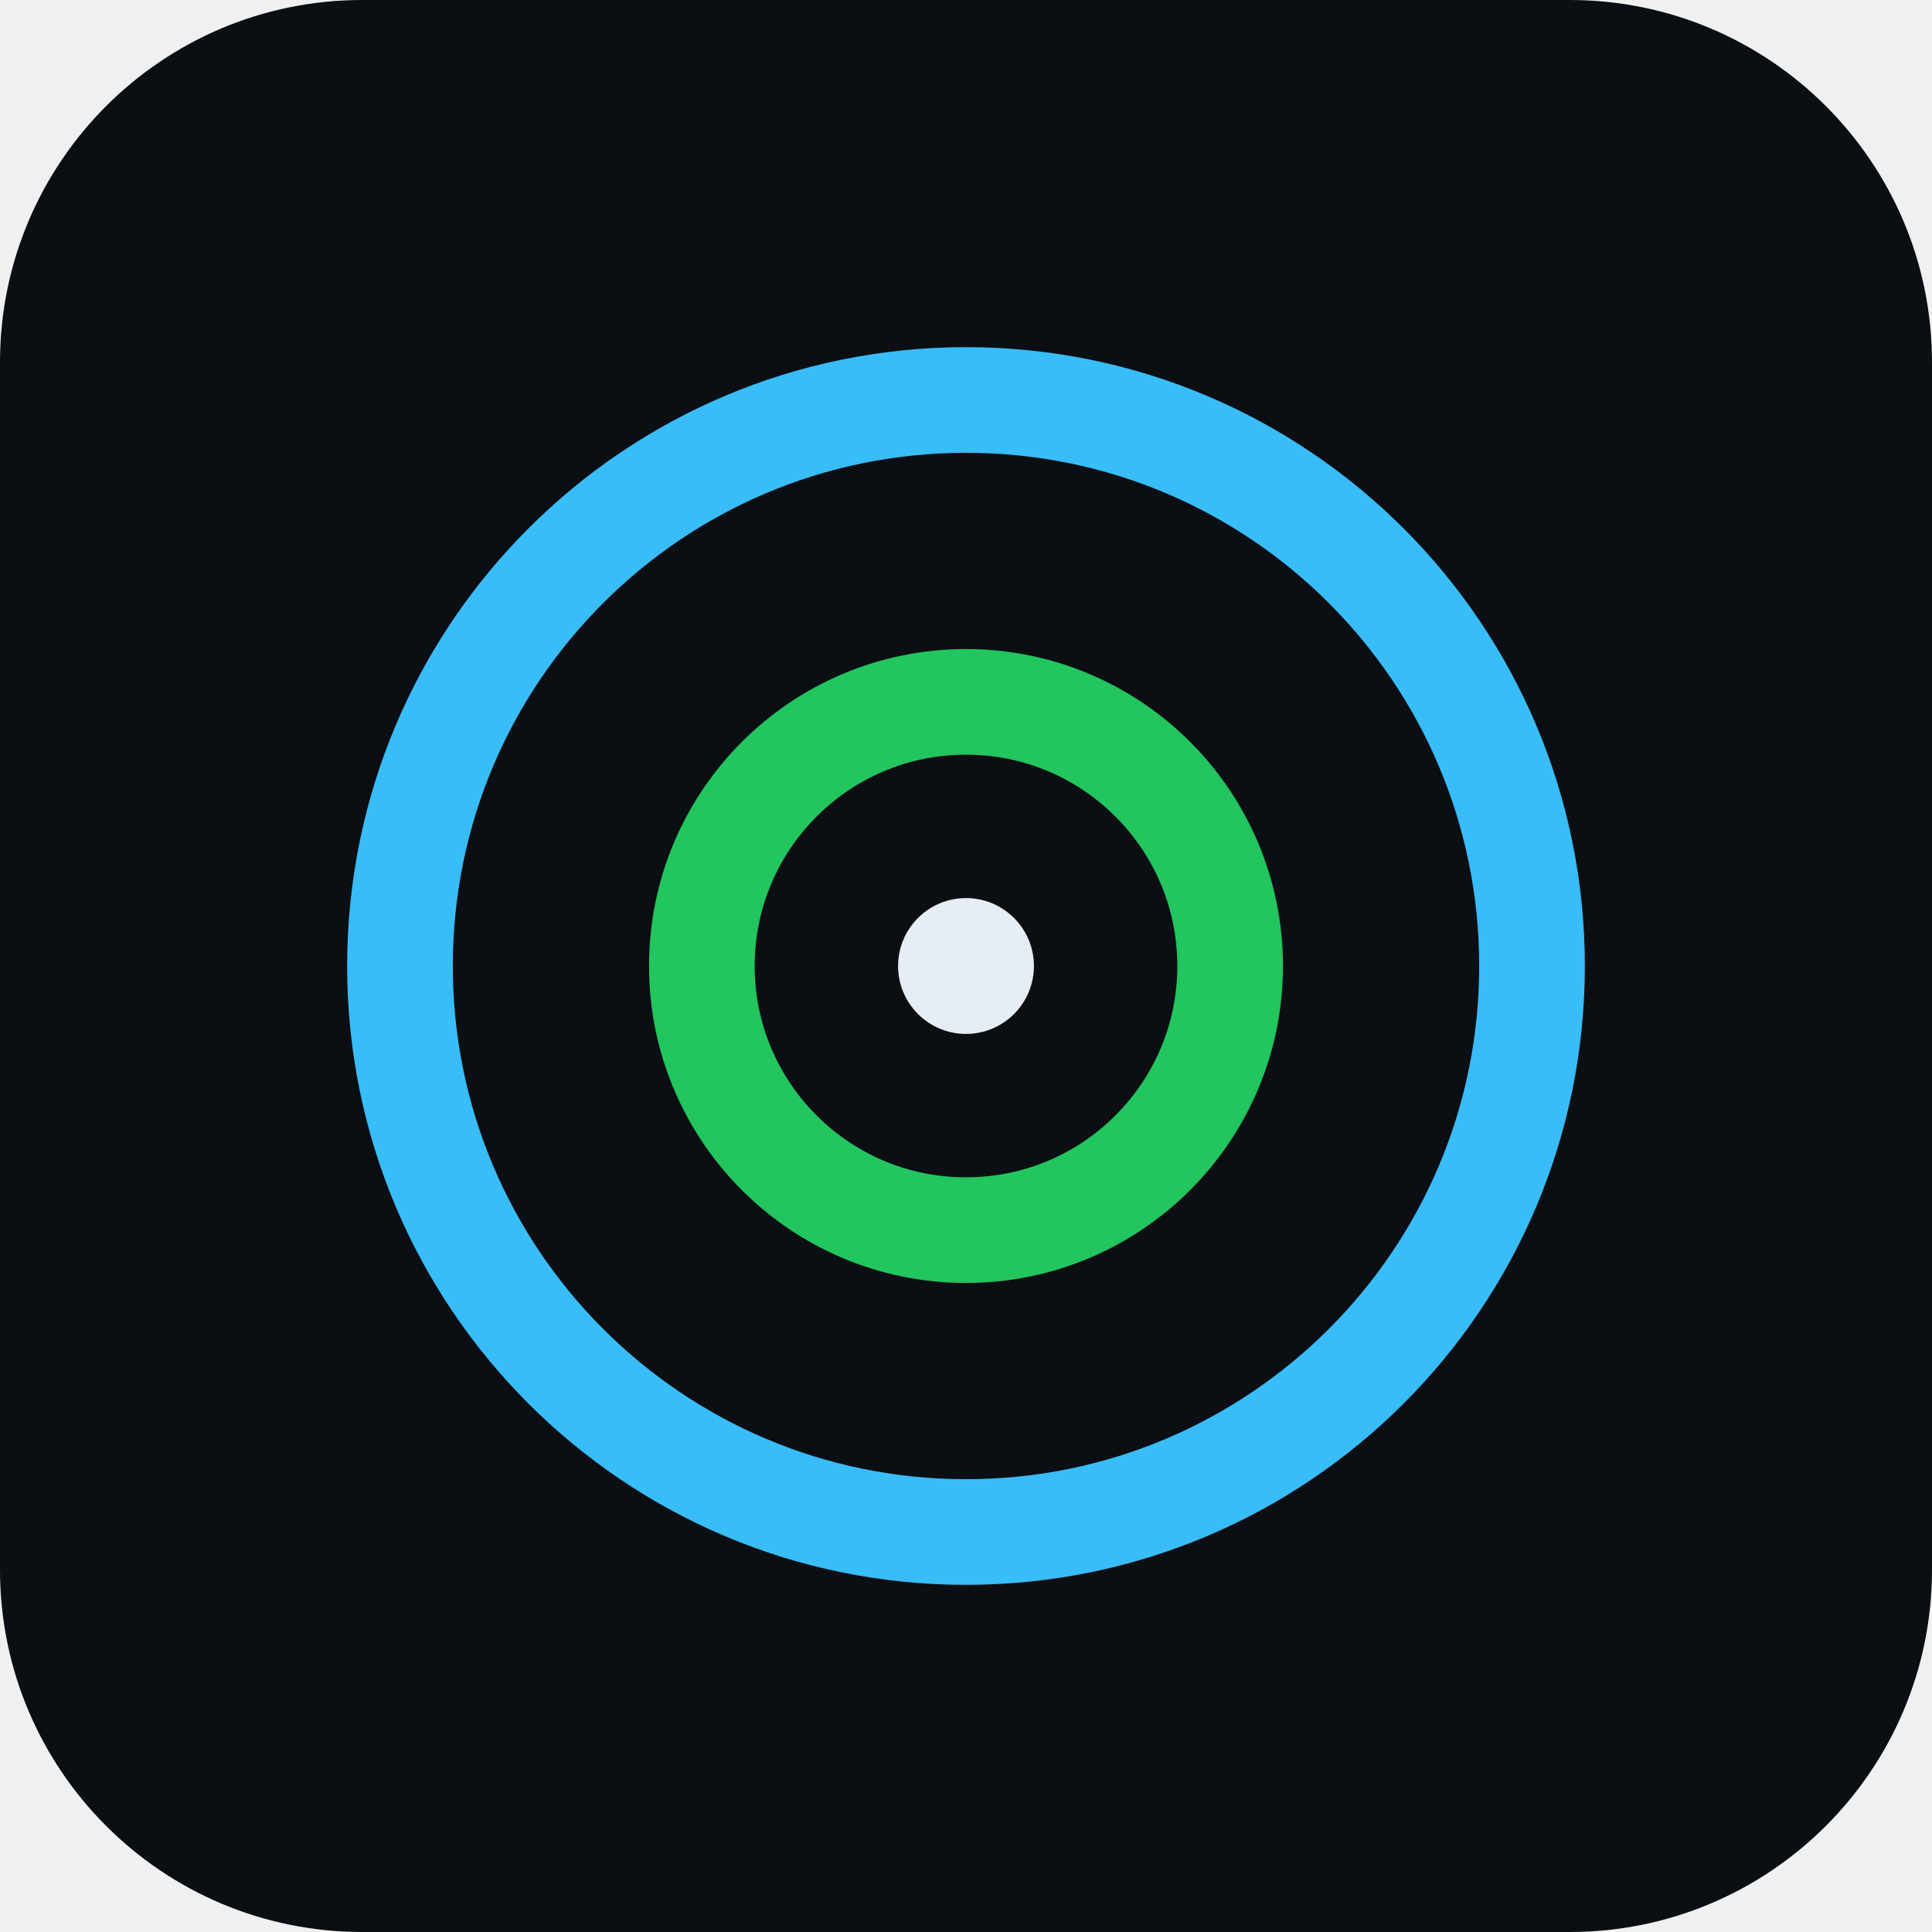
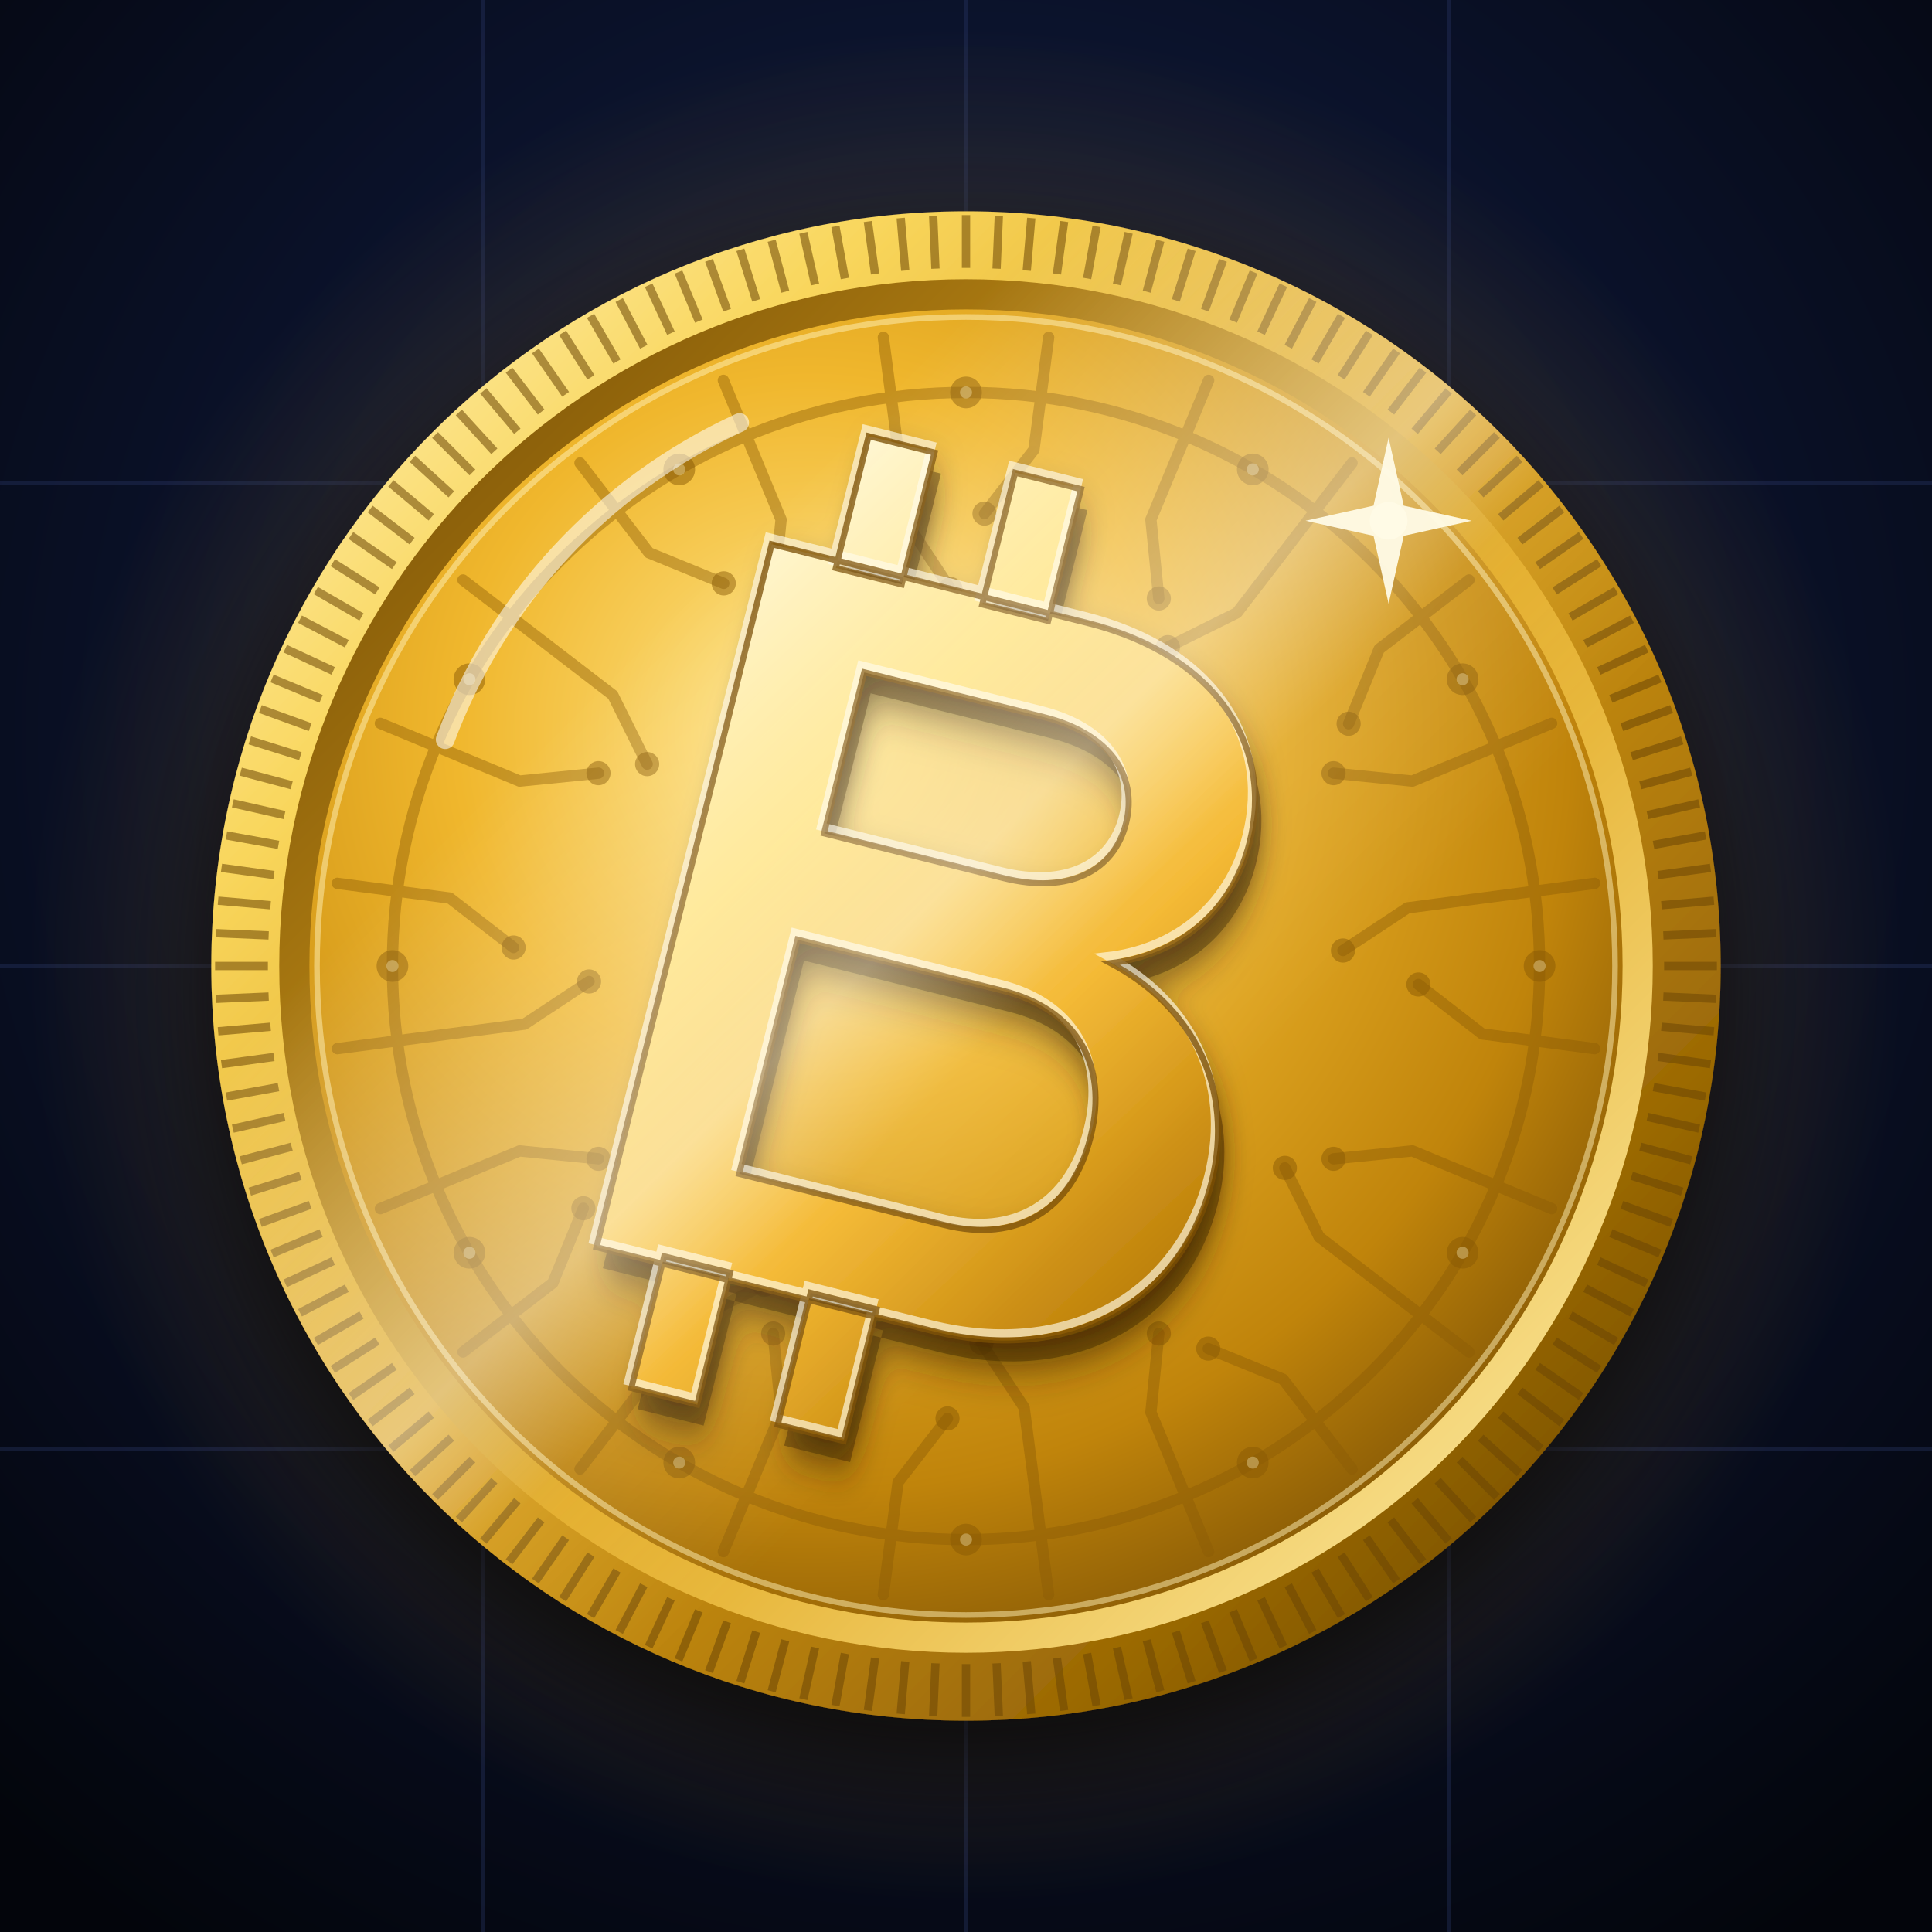
<svg xmlns="http://www.w3.org/2000/svg" viewBox="0 0 512 512">
-   <rect width="512" height="512" rx="96" fill="#0b0f14" />
-   <circle cx="256" cy="256" r="150" fill="none" stroke="#38bdf8" stroke-width="28" />
-   <circle cx="256" cy="256" r="70" fill="none" stroke="#22c55e" stroke-width="28" />
-   <circle cx="256" cy="256" r="18" fill="#e6edf3" />
+   <defs>
+     <radialGradient id="bg" cx="50%" cy="38%" r="75%">
+       <stop offset="0" stop-color="#14224a" />
+       <stop offset=".55" stop-color="#0a1128" />
+       <stop offset="1" stop-color="#03050b" />
+     </radialGradient>
+     <radialGradient id="halo" cx="50%" cy="50%" r="50%">
+       <stop offset=".55" stop-color="#ffcc4d" stop-opacity=".38" />
+       <stop offset=".8" stop-color="#f7a600" stop-opacity=".1" />
+       <stop offset="1" stop-color="#f7a600" stop-opacity="0" />
+     </radialGradient>
+     <linearGradient id="rim" x1="0" y1="0" x2="1" y2="1">
+       <stop offset="0" stop-color="#fff6c8" />
+       <stop offset=".22" stop-color="#f9d65c" />
+       <stop offset=".5" stop-color="#d79a12" />
+       <stop offset=".78" stop-color="#9c6a06" />
+       <stop offset="1" stop-color="#5a3a02" />
+     </linearGradient>
+     <linearGradient id="rimIn" x1="1" y1="1" x2="0" y2="0">
+       <stop offset="0" stop-color="#fff1b0" />
+       <stop offset=".45" stop-color="#e2a91f" />
+       <stop offset="1" stop-color="#6e4703" />
+     </linearGradient>
+     <radialGradient id="face" cx="38%" cy="32%" r="78%">
+       <stop offset="0" stop-color="#ffe58a" />
+       <stop offset=".35" stop-color="#f0b72d" />
+       <stop offset=".75" stop-color="#c0840b" />
+       <stop offset="1" stop-color="#7a5004" />
+     </radialGradient>
+     <linearGradient id="glyph" x1="0" y1="0" x2=".9" y2="1">
+       <stop offset="0" stop-color="#fffbe6" />
+       <stop offset=".3" stop-color="#ffe27a" />
+       <stop offset=".62" stop-color="#f3b324" />
+       <stop offset="1" stop-color="#a86e05" />
+     </linearGradient>
+     <linearGradient id="sheen" x1="0" y1="0" x2="1" y2="1">
+       <stop offset=".3" stop-color="#fff" stop-opacity="0" />
+       <stop offset=".47" stop-color="#fff" stop-opacity=".42" />
+       <stop offset=".53" stop-color="#fff" stop-opacity=".1" />
+       <stop offset=".62" stop-color="#fff" stop-opacity="0" />
+     </linearGradient>
+     <filter id="emboss" x="-20%" y="-20%" width="140%" height="140%">
+       <feDropShadow dx="3" dy="6" stdDeviation="5" flood-color="#3a2400" flood-opacity=".75" />
+     </filter>
+     <filter id="soft" x="-10%" y="-10%" width="120%" height="120%">
+       <feDropShadow dx="0" dy="10" stdDeviation="12" flood-color="#000" flood-opacity=".6" />
+     </filter>
+     <clipPath id="coin">
+       <circle cx="256" cy="256" r="200" />
+     </clipPath>
+   </defs>
+   <rect width="512" height="512" fill="url(#bg)" />
+   <g stroke="#2a3a6b" stroke-width="1" opacity=".35">
+     <path d="M0 128H512M0 256H512M0 384H512M128 0V512M256 0V512M384 0V512" />
+   </g>
+   <circle cx="256" cy="256" r="250" fill="url(#halo)" />
+   <g filter="url(#soft)">
+     <circle cx="256" cy="256" r="200" fill="url(#rim)" />
+   </g>
+   <path d="M455.0 256.0L441.0 256.0M454.8 264.7L440.8 264.1M454.2 273.3L440.3 272.1M453.3 282.0L439.4 280.1M452.0 290.6L438.2 288.1M450.3 299.1L436.6 296.0M448.2 307.5L434.7 303.9M445.8 315.8L432.4 311.6M443.0 324.1L429.8 319.3M439.9 332.2L426.9 326.8M436.4 340.1L423.7 334.2M432.5 347.9L420.1 341.4M428.3 355.5L416.2 348.5M423.8 362.9L412.0 355.4M419.0 370.1L407.5 362.1M413.9 377.1L402.8 368.6M408.4 383.9L397.7 374.9M402.7 390.4L392.4 381.0M396.7 396.7L386.8 386.8M390.4 402.7L381.0 392.4M383.9 408.4L374.9 397.7M377.1 413.9L368.6 402.8M370.1 419.0L362.1 407.5M362.9 423.8L355.4 412.0M355.5 428.3L348.5 416.2M347.9 432.5L341.4 420.1M340.1 436.4L334.2 423.7M332.2 439.9L326.8 426.9M324.1 443.0L319.3 429.8M315.8 445.8L311.6 432.4M307.5 448.2L303.9 434.7M299.1 450.3L296.0 436.6M290.6 452.0L288.1 438.2M282.0 453.3L280.1 439.4M273.3 454.2L272.1 440.3M264.7 454.8L264.1 440.8M256.0 455.0L256.0 441.0M247.3 454.8L247.9 440.8M238.7 454.2L239.9 440.3M230.0 453.3L231.9 439.4M221.4 452.0L223.9 438.2M212.9 450.3L216.0 436.6M204.5 448.2L208.1 434.7M196.2 445.8L200.4 432.4M187.9 443.0L192.7 429.8M179.8 439.9L185.2 426.9M171.9 436.4L177.8 423.7M164.1 432.5L170.6 420.1M156.5 428.3L163.5 416.2M149.1 423.8L156.6 412.0M141.9 419.0L149.9 407.5M134.9 413.9L143.4 402.8M128.1 408.4L137.1 397.7M121.6 402.7L131.0 392.4M115.3 396.7L125.2 386.8M109.3 390.4L119.6 381.0M103.6 383.9L114.3 374.9M98.1 377.1L109.2 368.6M93.0 370.1L104.5 362.1M88.2 362.9L100.0 355.4M83.7 355.5L95.8 348.5M79.5 347.9L91.9 341.4M75.6 340.1L88.3 334.2M72.1 332.2L85.1 326.8M69.0 324.1L82.2 319.3M66.2 315.8L79.6 311.6M63.8 307.5L77.3 303.9M61.7 299.1L75.4 296.0M60.0 290.6L73.8 288.1M58.7 282.0L72.6 280.1M57.8 273.3L71.7 272.1M57.2 264.7L71.2 264.1M57.0 256.0L71.0 256.0M57.2 247.3L71.2 247.9M57.8 238.7L71.7 239.9M58.7 230.0L72.6 231.9M60.0 221.4L73.8 223.9M61.7 212.9L75.4 216.0M63.8 204.5L77.3 208.1M66.2 196.2L79.6 200.4M69.0 187.9L82.2 192.7M72.1 179.8L85.1 185.2M75.6 171.9L88.3 177.8M79.5 164.1L91.9 170.6M83.7 156.5L95.8 163.5M88.2 149.1L100.0 156.6M93.0 141.9L104.5 149.9M98.1 134.9L109.2 143.4M103.6 128.1L114.3 137.1M109.3 121.6L119.6 131.0M115.3 115.3L125.2 125.2M121.6 109.3L131.0 119.6M128.1 103.6L137.1 114.3M134.9 98.1L143.4 109.2M141.9 93.0L149.9 104.5M149.1 88.2L156.6 100.0M156.5 83.7L163.5 95.8M164.1 79.5L170.6 91.9M171.9 75.6L177.8 88.3M179.8 72.1L185.2 85.1M187.9 69.0L192.7 82.2M196.2 66.2L200.4 79.6M204.5 63.8L208.1 77.3M212.9 61.7L216.0 75.4M221.4 60.0L223.9 73.8M230.0 58.7L231.9 72.6M238.7 57.8L239.9 71.7M247.3 57.2L247.9 71.2M256.0 57.0L256.0 71.0M264.7 57.2L264.1 71.2M273.3 57.8L272.1 71.7M282.0 58.7L280.1 72.6M290.6 60.0L288.1 73.8M299.1 61.7L296.0 75.4M307.5 63.8L303.9 77.3M315.8 66.2L311.6 79.6M324.1 69.0L319.3 82.2M332.2 72.1L326.8 85.1M340.1 75.6L334.2 88.3M347.9 79.5L341.4 91.9M355.5 83.7L348.5 95.8M362.9 88.2L355.4 100.0M370.1 93.0L362.1 104.5M377.1 98.1L368.6 109.2M383.9 103.6L374.9 114.3M390.4 109.3L381.0 119.6M396.7 115.3L386.8 125.2M402.7 121.6L392.4 131.0M408.4 128.1L397.7 137.1M413.9 134.9L402.8 143.4M419.0 141.9L407.5 149.9M423.8 149.1L412.0 156.6M428.3 156.5L416.2 163.5M432.5 164.1L420.1 170.6M436.4 171.9L423.7 177.8M439.9 179.8L426.9 185.2M443.0 187.9L429.8 192.7M445.8 196.2L432.4 200.4M448.2 204.5L434.7 208.1M450.3 212.9L436.6 216.0M452.0 221.4L438.2 223.9M453.3 230.0L439.4 231.9M454.2 238.7L440.3 239.9M454.8 247.3L440.8 247.9" stroke="#6b4604" stroke-width="2.2" opacity=".55" />
+   <circle cx="256" cy="256" r="182" fill="url(#rimIn)" />
+   <circle cx="256" cy="256" r="174" fill="url(#face)" />
+   <circle cx="256" cy="256" r="172" fill="none" stroke="#fff2b8" stroke-opacity=".5" stroke-width="1.5" />
+   <g fill="none" stroke="#8a5a04" stroke-width="3" stroke-linecap="round" stroke-linejoin="round" opacity=".42">
+     <path d="M422.6 277.9L392.8 274.0L375.9 260.9M411.2 320.3L374.3 305.0L353.4 307.1M389.3 358.3L349.6 327.8L340.5 309.5M358.3 389.3L340.0 365.5L320.2 357.4M320.3 411.2L305.0 374.3L307.1 353.4M277.9 422.6L271.4 373.0L260.1 355.9M234.1 422.6L238.0 392.8L251.1 375.9M191.7 411.2L207.0 374.3L204.9 353.4M153.7 389.3L184.2 349.6L202.5 340.5M122.7 358.3L146.5 340.0L154.6 320.2M100.8 320.3L137.7 305.0L158.6 307.1M89.4 277.9L139.0 271.4L156.1 260.1M89.4 234.1L119.2 238.0L136.1 251.1M100.8 191.7L137.7 207.0L158.6 204.9M122.7 153.7L162.4 184.2L171.5 202.5M153.7 122.7L172.0 146.5L191.8 154.6M191.7 100.8L207.0 137.7L204.9 158.6M234.1 89.4L240.6 139.0L251.9 156.1M277.9 89.4L274.0 119.2L260.9 136.1M320.3 100.8L305.0 137.7L307.1 158.6M358.3 122.7L327.8 162.4L309.5 171.5M389.3 153.7L365.5 172.0L357.4 191.8M411.2 191.7L374.3 207.0L353.4 204.9M422.6 234.1L373.0 240.6L355.9 251.9" />
+     <circle cx="256" cy="256" r="152" />
+   </g>
+   <g fill="#8a5a04" opacity=".5">
+     <circle cx="375.9" cy="260.9" r="3.2" />
+     <circle cx="353.4" cy="307.1" r="3.2" />
+     <circle cx="340.5" cy="309.5" r="3.2" />
+     <circle cx="320.2" cy="357.4" r="3.2" />
+     <circle cx="307.1" cy="353.4" r="3.2" />
+     <circle cx="260.1" cy="355.9" r="3.2" />
+     <circle cx="251.1" cy="375.9" r="3.2" />
+     <circle cx="204.9" cy="353.4" r="3.2" />
+     <circle cx="202.5" cy="340.5" r="3.2" />
+     <circle cx="154.6" cy="320.2" r="3.2" />
+     <circle cx="158.6" cy="307.1" r="3.2" />
+     <circle cx="156.1" cy="260.1" r="3.2" />
+     <circle cx="136.1" cy="251.1" r="3.2" />
+     <circle cx="158.6" cy="204.9" r="3.2" />
+     <circle cx="171.5" cy="202.5" r="3.2" />
+     <circle cx="191.8" cy="154.6" r="3.2" />
+     <circle cx="204.9" cy="158.6" r="3.2" />
+     <circle cx="251.9" cy="156.1" r="3.2" />
+     <circle cx="260.9" cy="136.1" r="3.2" />
+     <circle cx="307.1" cy="158.6" r="3.2" />
+     <circle cx="309.5" cy="171.5" r="3.2" />
+     <circle cx="357.4" cy="191.8" r="3.2" />
+     <circle cx="353.4" cy="204.9" r="3.2" />
+     <circle cx="355.9" cy="251.9" r="3.2" />
+     <circle cx="408.0" cy="256.0" r="4.2" />
+     <circle cx="387.6" cy="332.0" r="4.2" />
+     <circle cx="332.0" cy="387.6" r="4.2" />
+     <circle cx="256.0" cy="408.0" r="4.2" />
+     <circle cx="180.0" cy="387.6" r="4.2" />
+     <circle cx="124.4" cy="332.0" r="4.2" />
+     <circle cx="104.0" cy="256.0" r="4.2" />
+     <circle cx="124.4" cy="180.0" r="4.2" />
+     <circle cx="180.0" cy="124.4" r="4.2" />
+     <circle cx="256.0" cy="104.0" r="4.2" />
+     <circle cx="332.0" cy="124.4" r="4.2" />
+     <circle cx="387.6" cy="180.0" r="4.2" />
+   </g>
+   <g fill="#fff4c2" opacity=".35">
+     <circle cx="408.0" cy="256.0" r="1.6" />
+     <circle cx="387.6" cy="332.0" r="1.6" />
+     <circle cx="332.0" cy="387.6" r="1.6" />
+     <circle cx="256.0" cy="408.0" r="1.6" />
+     <circle cx="180.0" cy="387.6" r="1.6" />
+     <circle cx="124.4" cy="332.0" r="1.6" />
+     <circle cx="104.0" cy="256.0" r="1.6" />
+     <circle cx="124.4" cy="180.0" r="1.6" />
+     <circle cx="180.0" cy="124.4" r="1.6" />
+     <circle cx="256.0" cy="104.0" r="1.6" />
+     <circle cx="332.0" cy="124.4" r="1.6" />
+     <circle cx="387.6" cy="180.0" r="1.6" />
+   </g>
+   <g transform="rotate(14 256 256) translate(-17 0)">
+     <path d="M196 160H282C318 160 338 180 338 206C338 226 326 240 310 246C334 252 350 270 350 296C350 328 326 352 288 352H196ZM228 187H277C295 187 305 196 305 209C305 222 295 231 277 231H228ZM228 260H284C304 260 316 272 316 292C316 312 304 324 284 324H228ZM214 126h18v36h-18zM254 126h18v36h-18zM214 350h18v36h-18zM254 350h18v36h-18z" fill="#5c3b02" fill-rule="evenodd" transform="translate(3 5)" opacity=".55" />
+     <path d="M196 160H282C318 160 338 180 338 206C338 226 326 240 310 246C334 252 350 270 350 296C350 328 326 352 288 352H196ZM228 187H277C295 187 305 196 305 209C305 222 295 231 277 231H228ZM228 260H284C304 260 316 272 316 292C316 312 304 324 284 324H228ZM214 126h18v36h-18zM254 126h18v36h-18zM214 350h18v36h-18zM254 350h18v36h-18z" fill="url(#glyph)" fill-rule="evenodd" filter="url(#emboss)" />
+     <path d="M196 160H282C318 160 338 180 338 206C338 226 326 240 310 246C334 252 350 270 350 296C350 328 326 352 288 352H196ZM228 187H277C295 187 305 196 305 209C305 222 295 231 277 231H228ZM228 260H284C304 260 316 272 316 292C316 312 304 324 284 324H228ZM214 126h18v36h-18zM254 126h18v36h-18zM214 350h18v36h-18zM254 350h18v36h-18z" fill="none" fill-rule="evenodd" stroke="#fffbe8" stroke-opacity=".65" stroke-width="2.2" transform="translate(-1.2 -1.6)" />
+     <path d="M196 160H282C318 160 338 180 338 206C338 226 326 240 310 246C334 252 350 270 350 296C350 328 326 352 288 352H196ZM228 187H277C295 187 305 196 305 209C305 222 295 231 277 231H228ZM228 260H284C304 260 316 272 316 292C316 312 304 324 284 324H228ZM214 126h18v36h-18zM254 126h18v36h-18zM214 350h18v36h-18zM254 350h18v36h-18z" fill="none" fill-rule="evenodd" stroke="#7a4e03" stroke-width="1.6" opacity=".8" />
+   </g>
+   <g clip-path="url(#coin)">
+     <rect x="40" y="40" width="432" height="432" fill="url(#sheen)" />
+   </g>
+   <path d="M118 196A150 150 0 0 1 196 112" fill="none" stroke="#fff" stroke-opacity=".55" stroke-width="5" stroke-linecap="round" />
+   <g transform="translate(368 138)" fill="#fffbe6">
+     <path d="M0 -22L4 -4L22 0L4 4L0 22L-4 4L-22 0L-4 -4Z" opacity=".95" />
+     <circle r="5" />
+   </g>
</svg>
